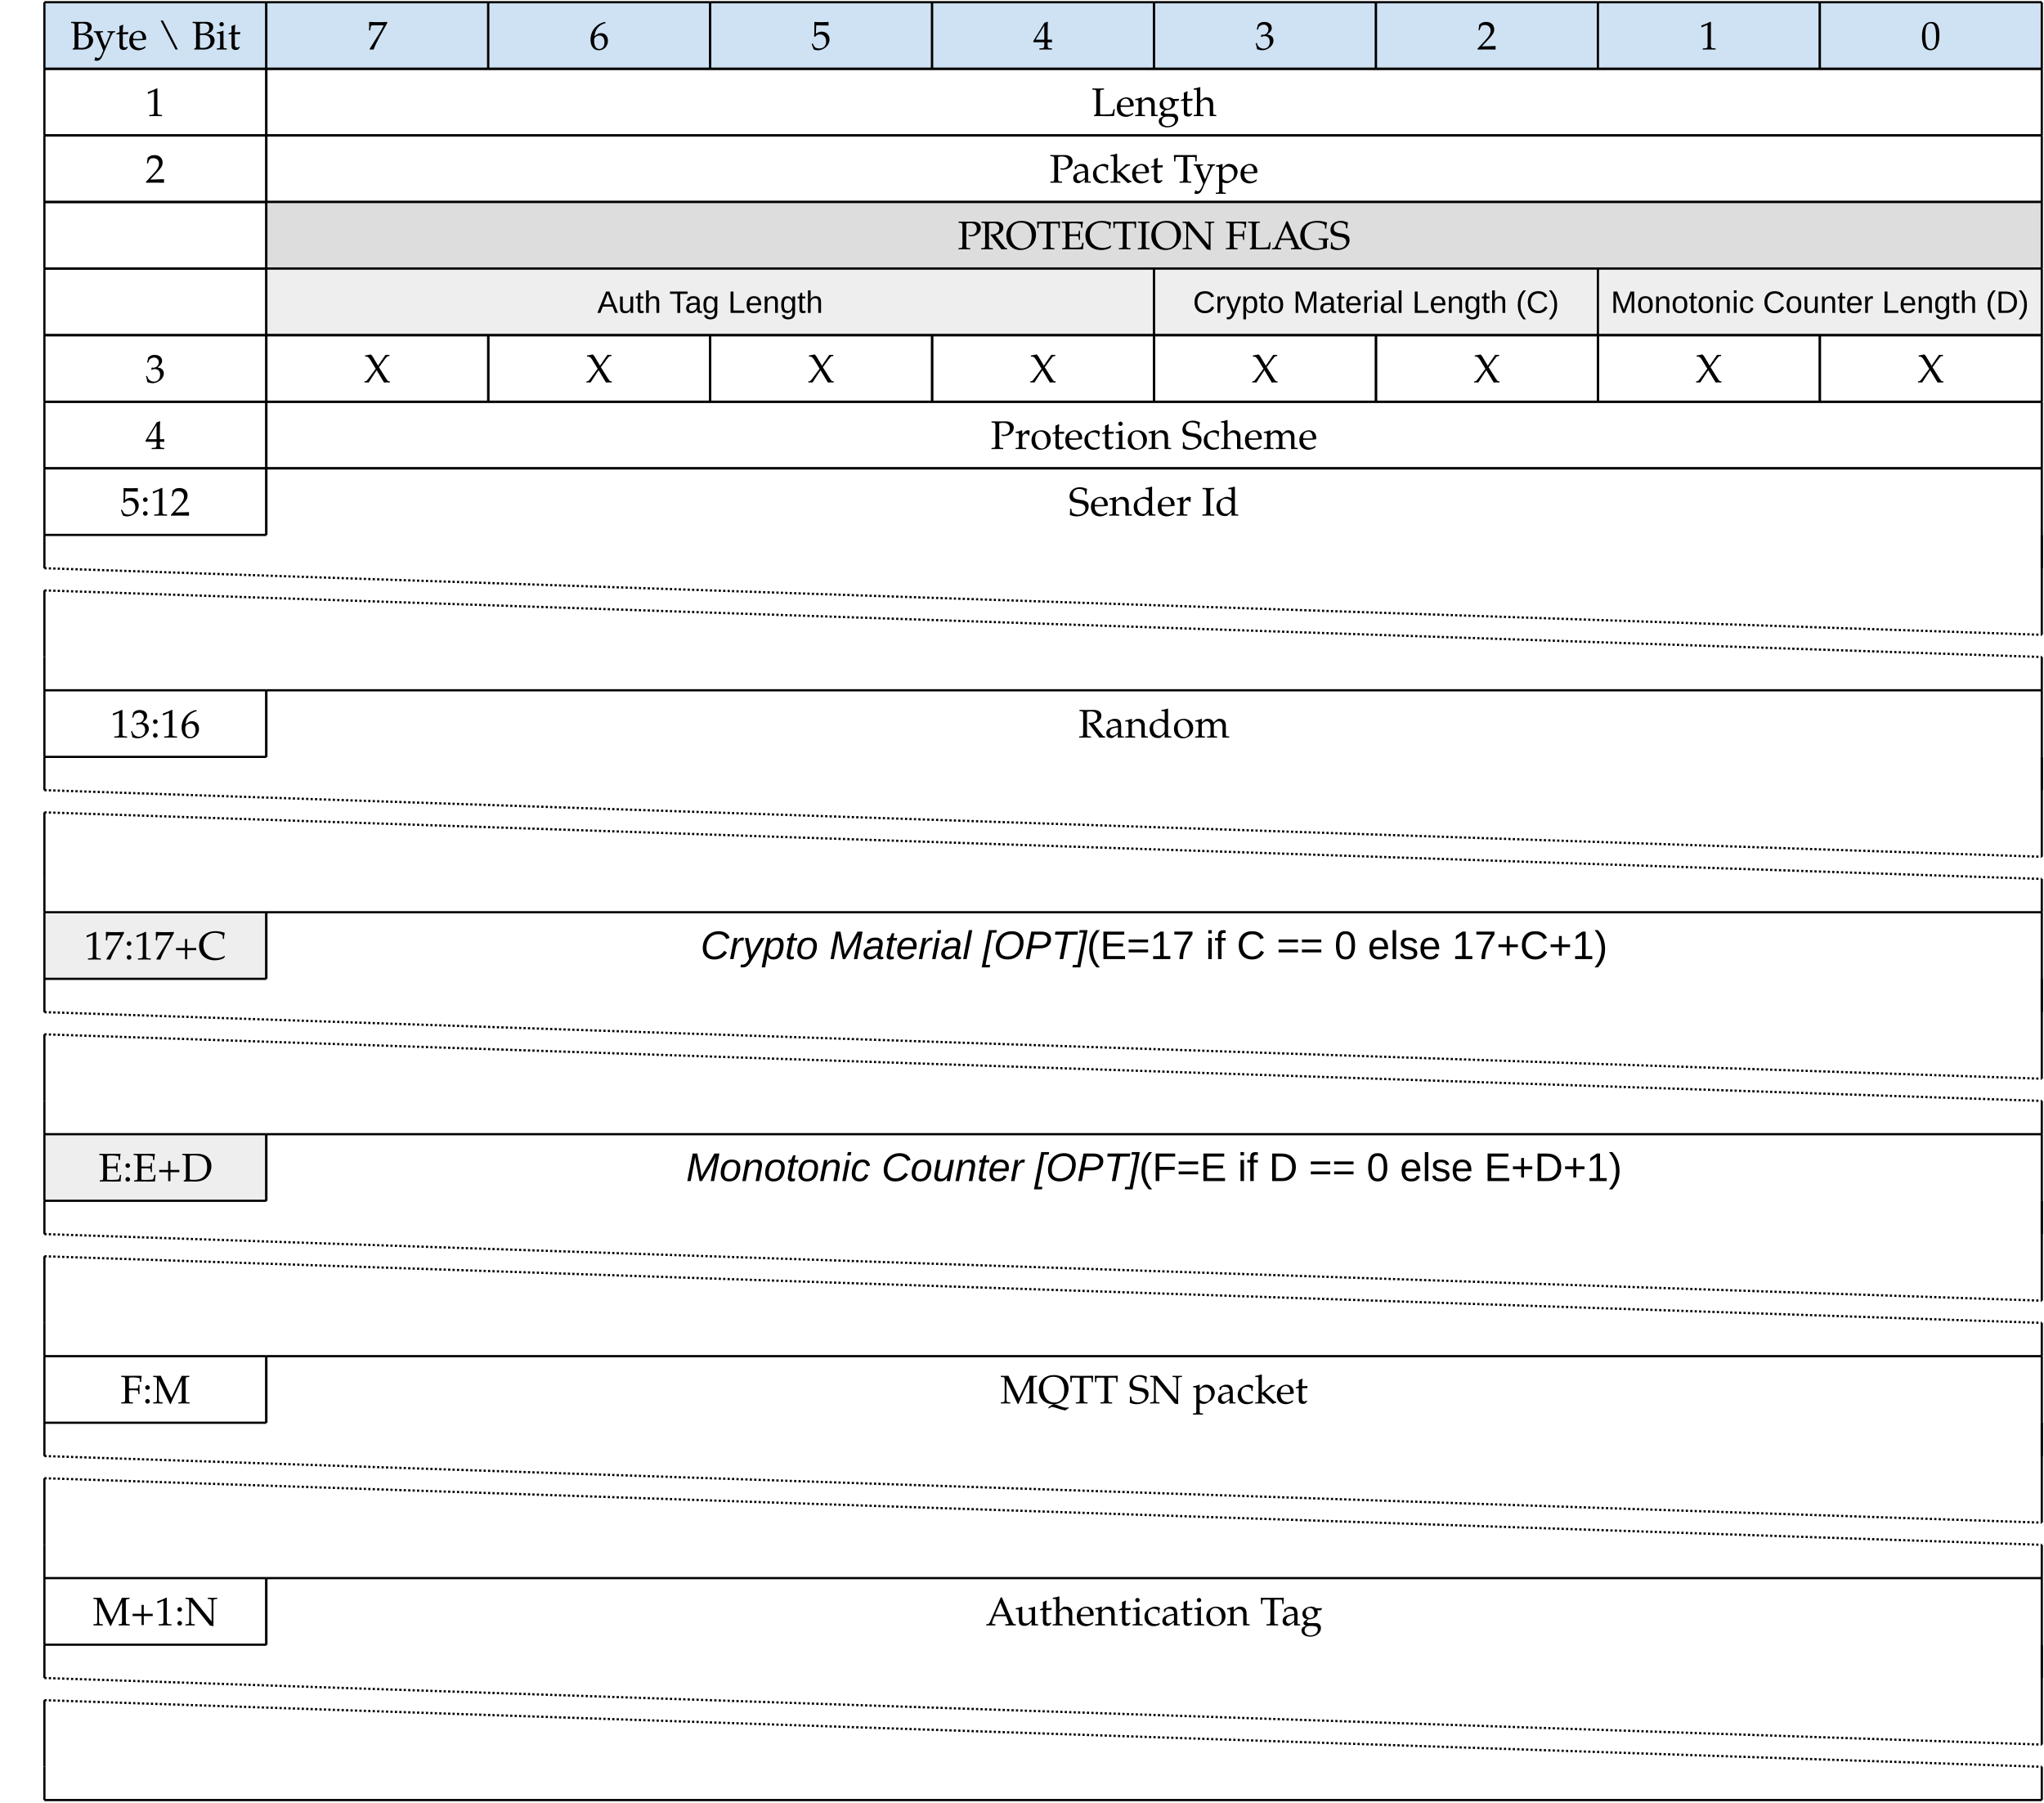
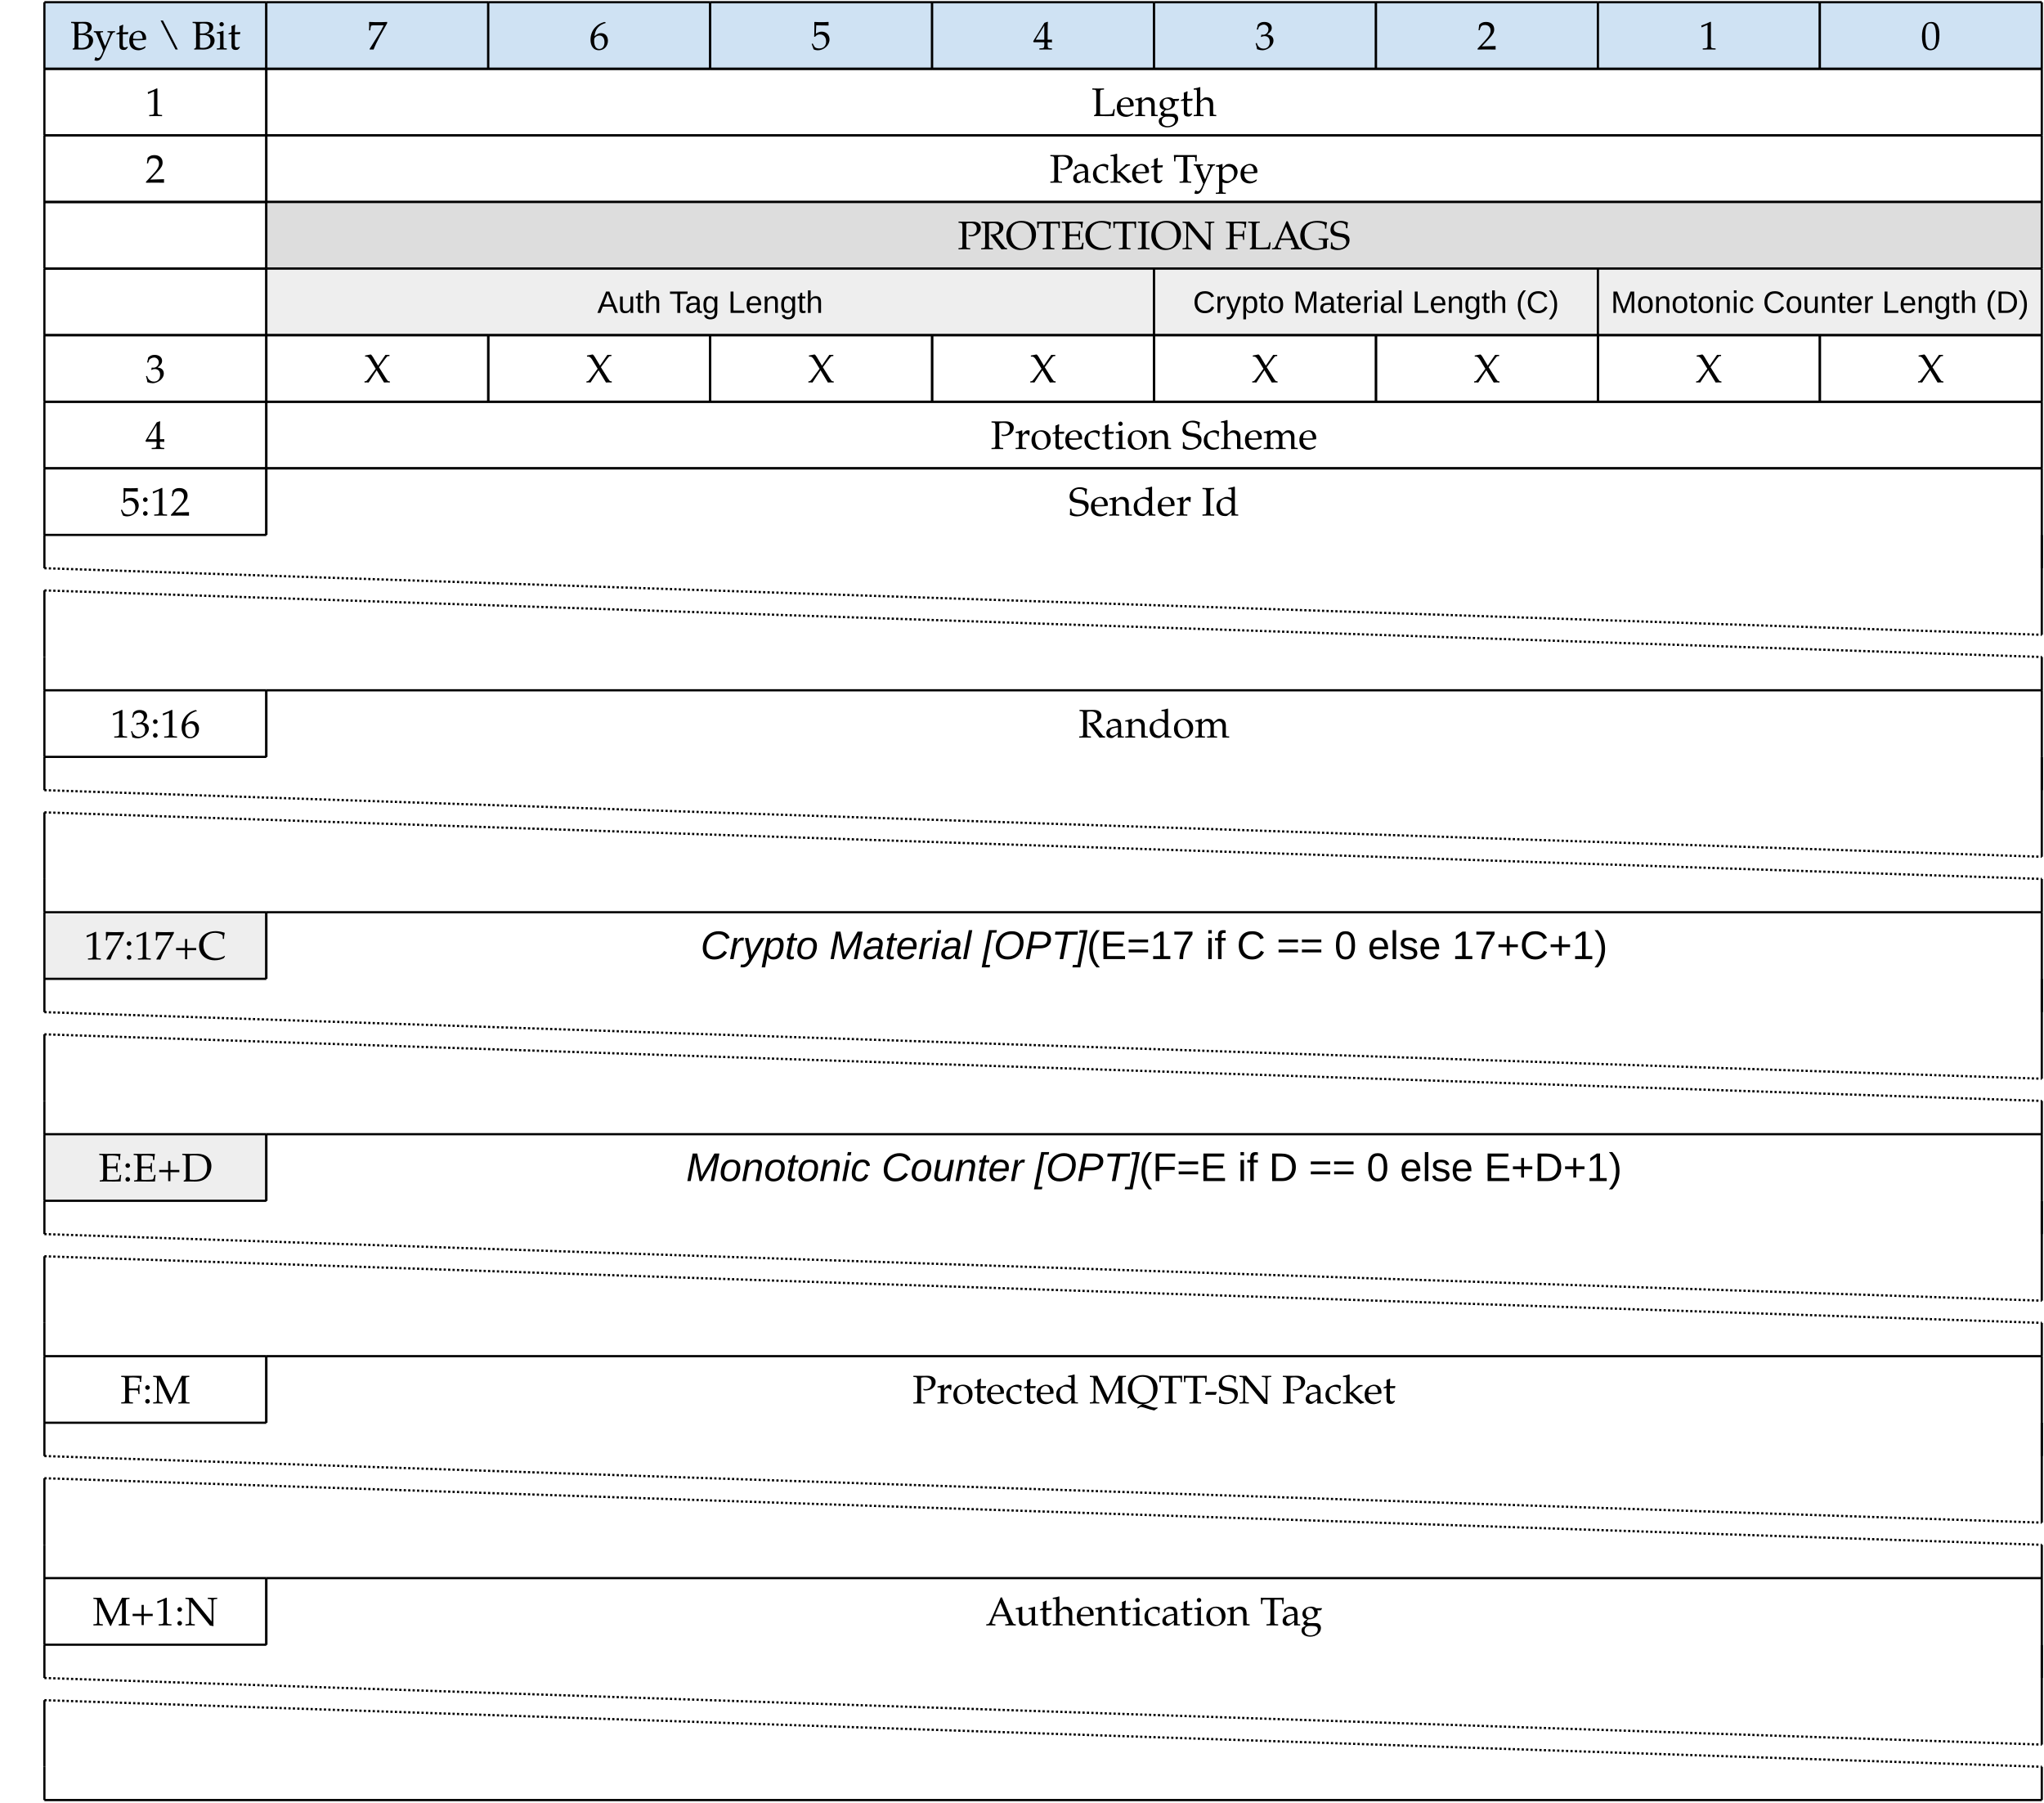
<svg xmlns="http://www.w3.org/2000/svg" version="1.0" width="921" height="812" viewBox="0 0 921 812">
  <rect x="20" y="1" height="30" width="100" fill="#cfe2f3" />
  <line x1="20" y1="1" x2="120" y2="1" stroke="#000000" stroke-width="1" />
  <line x1="20" y1="31" x2="120" y2="31" stroke="#000000" stroke-width="1" />
  <line x1="120" y1="1" x2="120" y2="31" stroke="#000000" stroke-width="1" />
  <line x1="20" y1="1" x2="20" y2="31" stroke="#000000" stroke-width="1" />
  <text font-size="18" font-family="Palatino, Georgia, Times New Roman, serif" x="70" y="17" text-anchor="middle" dominant-baseline="middle">Byte \ Bit</text>
  <rect x="120" y="1" height="30" width="100" fill="#cfe2f3" />
  <line x1="120" y1="1" x2="220" y2="1" stroke="#000000" stroke-width="1" />
  <line x1="120" y1="31" x2="220" y2="31" stroke="#000000" stroke-width="1" />
  <line x1="220" y1="1" x2="220" y2="31" stroke="#000000" stroke-width="1" />
  <line x1="120" y1="1" x2="120" y2="31" stroke="#000000" stroke-width="1" />
  <text font-size="18" font-family="Palatino, Georgia, Times New Roman, serif" x="170" y="17" text-anchor="middle" dominant-baseline="middle">7</text>
  <rect x="220" y="1" height="30" width="100" fill="#cfe2f3" />
  <line x1="220" y1="1" x2="320" y2="1" stroke="#000000" stroke-width="1" />
  <line x1="220" y1="31" x2="320" y2="31" stroke="#000000" stroke-width="1" />
  <line x1="320" y1="1" x2="320" y2="31" stroke="#000000" stroke-width="1" />
  <line x1="220" y1="1" x2="220" y2="31" stroke="#000000" stroke-width="1" />
  <text font-size="18" font-family="Palatino, Georgia, Times New Roman, serif" x="270" y="17" text-anchor="middle" dominant-baseline="middle">6</text>
  <rect x="320" y="1" height="30" width="100" fill="#cfe2f3" />
  <line x1="320" y1="1" x2="420" y2="1" stroke="#000000" stroke-width="1" />
  <line x1="320" y1="31" x2="420" y2="31" stroke="#000000" stroke-width="1" />
  <line x1="420" y1="1" x2="420" y2="31" stroke="#000000" stroke-width="1" />
  <line x1="320" y1="1" x2="320" y2="31" stroke="#000000" stroke-width="1" />
  <text font-size="18" font-family="Palatino, Georgia, Times New Roman, serif" x="370" y="17" text-anchor="middle" dominant-baseline="middle">5</text>
  <rect x="420" y="1" height="30" width="100" fill="#cfe2f3" />
  <line x1="420" y1="1" x2="520" y2="1" stroke="#000000" stroke-width="1" />
  <line x1="420" y1="31" x2="520" y2="31" stroke="#000000" stroke-width="1" />
  <line x1="520" y1="1" x2="520" y2="31" stroke="#000000" stroke-width="1" />
  <line x1="420" y1="1" x2="420" y2="31" stroke="#000000" stroke-width="1" />
  <text font-size="18" font-family="Palatino, Georgia, Times New Roman, serif" x="470" y="17" text-anchor="middle" dominant-baseline="middle">4</text>
  <rect x="520" y="1" height="30" width="100" fill="#cfe2f3" />
  <line x1="520" y1="1" x2="620" y2="1" stroke="#000000" stroke-width="1" />
  <line x1="520" y1="31" x2="620" y2="31" stroke="#000000" stroke-width="1" />
  <line x1="620" y1="1" x2="620" y2="31" stroke="#000000" stroke-width="1" />
  <line x1="520" y1="1" x2="520" y2="31" stroke="#000000" stroke-width="1" />
  <text font-size="18" font-family="Palatino, Georgia, Times New Roman, serif" x="570" y="17" text-anchor="middle" dominant-baseline="middle">3</text>
  <rect x="620" y="1" height="30" width="100" fill="#cfe2f3" />
  <line x1="620" y1="1" x2="720" y2="1" stroke="#000000" stroke-width="1" />
  <line x1="620" y1="31" x2="720" y2="31" stroke="#000000" stroke-width="1" />
  <line x1="720" y1="1" x2="720" y2="31" stroke="#000000" stroke-width="1" />
  <line x1="620" y1="1" x2="620" y2="31" stroke="#000000" stroke-width="1" />
  <text font-size="18" font-family="Palatino, Georgia, Times New Roman, serif" x="670" y="17" text-anchor="middle" dominant-baseline="middle">2</text>
  <rect x="720" y="1" height="30" width="100" fill="#cfe2f3" />
  <line x1="720" y1="1" x2="820" y2="1" stroke="#000000" stroke-width="1" />
  <line x1="720" y1="31" x2="820" y2="31" stroke="#000000" stroke-width="1" />
  <line x1="820" y1="1" x2="820" y2="31" stroke="#000000" stroke-width="1" />
  <line x1="720" y1="1" x2="720" y2="31" stroke="#000000" stroke-width="1" />
  <text font-size="18" font-family="Palatino, Georgia, Times New Roman, serif" x="770" y="17" text-anchor="middle" dominant-baseline="middle">1</text>
  <rect x="820" y="1" height="30" width="100" fill="#cfe2f3" />
  <line x1="820" y1="1" x2="920" y2="1" stroke="#000000" stroke-width="1" />
  <line x1="820" y1="31" x2="920" y2="31" stroke="#000000" stroke-width="1" />
  <line x1="920" y1="1" x2="920" y2="31" stroke="#000000" stroke-width="1" />
  <line x1="820" y1="1" x2="820" y2="31" stroke="#000000" stroke-width="1" />
  <text font-size="18" font-family="Palatino, Georgia, Times New Roman, serif" x="870" y="17" text-anchor="middle" dominant-baseline="middle">0</text>
  <text font-size="18" font-family="Palatino, Georgia, Times New Roman, serif" x="15" y="16" text-anchor="end"> </text>
  <text font-size="18" font-family="Palatino, Georgia, Times New Roman, serif" x="15" y="46" text-anchor="end"> </text>
  <line x1="20" y1="31" x2="120" y2="31" stroke="#000000" stroke-width="1" />
  <line x1="20" y1="61" x2="120" y2="61" stroke="#000000" stroke-width="1" />
  <line x1="120" y1="31" x2="120" y2="61" stroke="#000000" stroke-width="1" />
  <line x1="20" y1="31" x2="20" y2="61" stroke="#000000" stroke-width="1" />
  <text font-size="18" font-family="Palatino, Georgia, Times New Roman, serif" x="70" y="47" text-anchor="middle" dominant-baseline="middle">1</text>
  <line x1="120" y1="31" x2="920" y2="31" stroke="#000000" stroke-width="1" />
  <line x1="120" y1="61" x2="920" y2="61" stroke="#000000" stroke-width="1" />
  <line x1="920" y1="31" x2="920" y2="61" stroke="#000000" stroke-width="1" />
  <line x1="120" y1="31" x2="120" y2="61" stroke="#000000" stroke-width="1" />
  <text font-size="18" font-family="Palatino, Georgia, Times New Roman, serif" x="520" y="47" text-anchor="middle" dominant-baseline="middle">Length</text>
  <text font-size="18" font-family="Palatino, Georgia, Times New Roman, serif" x="15" y="76" text-anchor="end"> </text>
  <line x1="20" y1="61" x2="120" y2="61" stroke="#000000" stroke-width="1" />
  <line x1="20" y1="91" x2="120" y2="91" stroke="#000000" stroke-width="1" />
  <line x1="120" y1="61" x2="120" y2="91" stroke="#000000" stroke-width="1" />
  <line x1="20" y1="61" x2="20" y2="91" stroke="#000000" stroke-width="1" />
  <text font-size="18" font-family="Palatino, Georgia, Times New Roman, serif" x="70" y="77" text-anchor="middle" dominant-baseline="middle">2</text>
  <line x1="120" y1="61" x2="920" y2="61" stroke="#000000" stroke-width="1" />
  <line x1="120" y1="91" x2="920" y2="91" stroke="#000000" stroke-width="1" />
  <line x1="920" y1="61" x2="920" y2="91" stroke="#000000" stroke-width="1" />
  <line x1="120" y1="61" x2="120" y2="91" stroke="#000000" stroke-width="1" />
  <text font-size="18" font-family="Palatino, Georgia, Times New Roman, serif" x="520" y="77" text-anchor="middle" dominant-baseline="middle">Packet Type</text>
  <text font-size="18" font-family="Palatino, Georgia, Times New Roman, serif" x="15" y="106" text-anchor="end"> </text>
  <line x1="20" y1="91" x2="120" y2="91" stroke="#000000" stroke-width="1" />
  <line x1="20" y1="121" x2="120" y2="121" stroke="#000000" stroke-width="1" />
  <line x1="120" y1="91" x2="120" y2="121" stroke="#000000" stroke-width="1" />
  <line x1="20" y1="91" x2="20" y2="121" stroke="#000000" stroke-width="1" />
  <rect x="120" y="91" height="30" width="800" fill="#dddddd" />
  <line x1="120" y1="91" x2="920" y2="91" stroke="#000000" stroke-width="1" />
  <line x1="120" y1="121" x2="920" y2="121" stroke="#000000" stroke-width="1" />
  <line x1="920" y1="91" x2="920" y2="121" stroke="#000000" stroke-width="1" />
  <line x1="120" y1="91" x2="120" y2="121" stroke="#000000" stroke-width="1" />
  <text font-size="18" font-family="Palatino, Georgia, Times New Roman, serif" x="520" y="107" text-anchor="middle" dominant-baseline="middle">PROTECTION FLAGS</text>
  <text font-size="18" font-family="Palatino, Georgia, Times New Roman, serif" x="15" y="136" text-anchor="end"> </text>
  <line x1="20" y1="121" x2="120" y2="121" stroke="#000000" stroke-width="1" />
  <line x1="20" y1="151" x2="120" y2="151" stroke="#000000" stroke-width="1" />
  <line x1="120" y1="121" x2="120" y2="151" stroke="#000000" stroke-width="1" />
  <line x1="20" y1="121" x2="20" y2="151" stroke="#000000" stroke-width="1" />
  <rect x="120" y="121" height="30" width="400" fill="#eeeeee" />
  <line x1="120" y1="121" x2="520" y2="121" stroke="#000000" stroke-width="1" />
  <line x1="120" y1="151" x2="520" y2="151" stroke="#000000" stroke-width="1" />
  <line x1="520" y1="121" x2="520" y2="151" stroke="#000000" stroke-width="1" />
  <line x1="120" y1="121" x2="120" y2="151" stroke="#000000" stroke-width="1" />
  <text font-size="14" font-family="Arial" x="320" y="137" text-anchor="middle" dominant-baseline="middle">Auth Tag Length</text>
  <rect x="520" y="121" height="30" width="200" fill="#eeeeee" />
  <line x1="520" y1="121" x2="720" y2="121" stroke="#000000" stroke-width="1" />
  <line x1="520" y1="151" x2="720" y2="151" stroke="#000000" stroke-width="1" />
  <line x1="720" y1="121" x2="720" y2="151" stroke="#000000" stroke-width="1" />
  <line x1="520" y1="121" x2="520" y2="151" stroke="#000000" stroke-width="1" />
  <text font-size="14" font-family="Arial" x="620" y="137" text-anchor="middle" dominant-baseline="middle">Crypto Material Length (C)</text>
  <rect x="720" y="121" height="30" width="200" fill="#eeeeee" />
  <line x1="720" y1="121" x2="920" y2="121" stroke="#000000" stroke-width="1" />
  <line x1="720" y1="151" x2="920" y2="151" stroke="#000000" stroke-width="1" />
  <line x1="920" y1="121" x2="920" y2="151" stroke="#000000" stroke-width="1" />
  <line x1="720" y1="121" x2="720" y2="151" stroke="#000000" stroke-width="1" />
  <text font-size="14" font-family="Arial" x="820" y="137" text-anchor="middle" dominant-baseline="middle">Monotonic Counter Length (D)</text>
  <text font-size="18" font-family="Palatino, Georgia, Times New Roman, serif" x="15" y="166" text-anchor="end"> </text>
  <line x1="20" y1="151" x2="120" y2="151" stroke="#000000" stroke-width="1" />
  <line x1="20" y1="181" x2="120" y2="181" stroke="#000000" stroke-width="1" />
  <line x1="120" y1="151" x2="120" y2="181" stroke="#000000" stroke-width="1" />
  <line x1="20" y1="151" x2="20" y2="181" stroke="#000000" stroke-width="1" />
  <text font-size="18" font-family="Palatino, Georgia, Times New Roman, serif" x="70" y="167" text-anchor="middle" dominant-baseline="middle">3</text>
  <line x1="120" y1="151" x2="220" y2="151" stroke="#000000" stroke-width="1" />
  <line x1="120" y1="181" x2="220" y2="181" stroke="#000000" stroke-width="1" />
  <line x1="220" y1="151" x2="220" y2="181" stroke="#000000" stroke-width="1" />
  <line x1="120" y1="151" x2="120" y2="181" stroke="#000000" stroke-width="1" />
  <text font-size="18" font-family="Palatino, Georgia, Times New Roman, serif" x="170" y="167" text-anchor="middle" dominant-baseline="middle">X</text>
  <line x1="220" y1="151" x2="320" y2="151" stroke="#000000" stroke-width="1" />
  <line x1="220" y1="181" x2="320" y2="181" stroke="#000000" stroke-width="1" />
  <line x1="320" y1="151" x2="320" y2="181" stroke="#000000" stroke-width="1" />
  <line x1="220" y1="151" x2="220" y2="181" stroke="#000000" stroke-width="1" />
  <text font-size="18" font-family="Palatino, Georgia, Times New Roman, serif" x="270" y="167" text-anchor="middle" dominant-baseline="middle">X</text>
  <line x1="320" y1="151" x2="420" y2="151" stroke="#000000" stroke-width="1" />
  <line x1="320" y1="181" x2="420" y2="181" stroke="#000000" stroke-width="1" />
  <line x1="420" y1="151" x2="420" y2="181" stroke="#000000" stroke-width="1" />
  <line x1="320" y1="151" x2="320" y2="181" stroke="#000000" stroke-width="1" />
  <text font-size="18" font-family="Palatino, Georgia, Times New Roman, serif" x="370" y="167" text-anchor="middle" dominant-baseline="middle">X</text>
  <line x1="420" y1="151" x2="520" y2="151" stroke="#000000" stroke-width="1" />
  <line x1="420" y1="181" x2="520" y2="181" stroke="#000000" stroke-width="1" />
  <line x1="520" y1="151" x2="520" y2="181" stroke="#000000" stroke-width="1" />
  <line x1="420" y1="151" x2="420" y2="181" stroke="#000000" stroke-width="1" />
  <text font-size="18" font-family="Palatino, Georgia, Times New Roman, serif" x="470" y="167" text-anchor="middle" dominant-baseline="middle">X</text>
  <line x1="520" y1="151" x2="620" y2="151" stroke="#000000" stroke-width="1" />
  <line x1="520" y1="181" x2="620" y2="181" stroke="#000000" stroke-width="1" />
  <line x1="620" y1="151" x2="620" y2="181" stroke="#000000" stroke-width="1" />
  <line x1="520" y1="151" x2="520" y2="181" stroke="#000000" stroke-width="1" />
  <text font-size="18" font-family="Palatino, Georgia, Times New Roman, serif" x="570" y="167" text-anchor="middle" dominant-baseline="middle">X</text>
  <line x1="620" y1="151" x2="720" y2="151" stroke="#000000" stroke-width="1" />
  <line x1="620" y1="181" x2="720" y2="181" stroke="#000000" stroke-width="1" />
  <line x1="720" y1="151" x2="720" y2="181" stroke="#000000" stroke-width="1" />
  <line x1="620" y1="151" x2="620" y2="181" stroke="#000000" stroke-width="1" />
  <text font-size="18" font-family="Palatino, Georgia, Times New Roman, serif" x="670" y="167" text-anchor="middle" dominant-baseline="middle">X</text>
  <line x1="720" y1="151" x2="820" y2="151" stroke="#000000" stroke-width="1" />
  <line x1="720" y1="181" x2="820" y2="181" stroke="#000000" stroke-width="1" />
  <line x1="820" y1="151" x2="820" y2="181" stroke="#000000" stroke-width="1" />
  <line x1="720" y1="151" x2="720" y2="181" stroke="#000000" stroke-width="1" />
  <text font-size="18" font-family="Palatino, Georgia, Times New Roman, serif" x="770" y="167" text-anchor="middle" dominant-baseline="middle">X</text>
  <line x1="820" y1="151" x2="920" y2="151" stroke="#000000" stroke-width="1" />
  <line x1="820" y1="181" x2="920" y2="181" stroke="#000000" stroke-width="1" />
  <line x1="920" y1="151" x2="920" y2="181" stroke="#000000" stroke-width="1" />
  <line x1="820" y1="151" x2="820" y2="181" stroke="#000000" stroke-width="1" />
  <text font-size="18" font-family="Palatino, Georgia, Times New Roman, serif" x="870" y="167" text-anchor="middle" dominant-baseline="middle">X</text>
  <text font-size="18" font-family="Palatino, Georgia, Times New Roman, serif" x="15" y="196" text-anchor="end"> </text>
  <line x1="20" y1="181" x2="120" y2="181" stroke="#000000" stroke-width="1" />
  <line x1="20" y1="211" x2="120" y2="211" stroke="#000000" stroke-width="1" />
  <line x1="120" y1="181" x2="120" y2="211" stroke="#000000" stroke-width="1" />
  <line x1="20" y1="181" x2="20" y2="211" stroke="#000000" stroke-width="1" />
  <text font-size="18" font-family="Palatino, Georgia, Times New Roman, serif" x="70" y="197" text-anchor="middle" dominant-baseline="middle">4</text>
  <line x1="120" y1="181" x2="920" y2="181" stroke="#000000" stroke-width="1" />
  <line x1="120" y1="211" x2="920" y2="211" stroke="#000000" stroke-width="1" />
  <line x1="920" y1="181" x2="920" y2="211" stroke="#000000" stroke-width="1" />
  <line x1="120" y1="181" x2="120" y2="211" stroke="#000000" stroke-width="1" />
  <text font-size="18" font-family="Palatino, Georgia, Times New Roman, serif" x="520" y="197" text-anchor="middle" dominant-baseline="middle">Protection Scheme</text>
  <text font-size="18" font-family="Palatino, Georgia, Times New Roman, serif" x="15" y="226" text-anchor="end"> </text>
  <line x1="20" y1="211" x2="120" y2="211" stroke="#000000" stroke-width="1" />
  <line x1="20" y1="241" x2="120" y2="241" stroke="#000000" stroke-width="1" />
  <line x1="120" y1="211" x2="120" y2="241" stroke="#000000" stroke-width="1" />
  <line x1="20" y1="211" x2="20" y2="241" stroke="#000000" stroke-width="1" />
  <text font-size="18" font-family="Palatino, Georgia, Times New Roman, serif" x="70" y="227" text-anchor="middle" dominant-baseline="middle">5:12</text>
  <line x1="120" y1="211" x2="920" y2="211" stroke="#000000" stroke-width="1" />
  <line x1="920" y1="211" x2="920" y2="241" stroke="#000000" stroke-width="1" />
  <line x1="120" y1="211" x2="120" y2="241" stroke="#000000" stroke-width="1" />
  <text font-size="18" font-family="Palatino, Georgia, Times New Roman, serif" x="520" y="227" text-anchor="middle" dominant-baseline="middle">Sender Id</text>
  <text font-size="18" font-family="Palatino, Georgia, Times New Roman, serif" x="15" y="256" text-anchor="end"> </text>
  <line x1="20" y1="241" x2="20" y2="256" stroke="#000000" stroke-width="1" />
  <line x1="920" y1="241" x2="920" y2="256" stroke="#000000" stroke-width="1" />
  <line stroke-dasharray="1,1" x1="20" y1="256" x2="920" y2="286" stroke="#000000" stroke-width="1" />
  <line x1="920" y1="241" x2="920" y2="286" stroke="#000000" stroke-width="1" />
  <line stroke-dasharray="1,1" x1="20" y1="266" x2="920" y2="296" stroke="#000000" stroke-width="1" />
  <line x1="20" y1="266" x2="20" y2="296" stroke="#000000" stroke-width="1" />
  <line x1="20" y1="296" x2="20" y2="311" stroke="#000000" stroke-width="1" />
  <line x1="920" y1="296" x2="920" y2="311" stroke="#000000" stroke-width="1" />
  <text font-size="18" font-family="Palatino, Georgia, Times New Roman, serif" x="15" y="326" text-anchor="end"> </text>
  <line x1="20" y1="311" x2="120" y2="311" stroke="#000000" stroke-width="1" />
  <line x1="20" y1="341" x2="120" y2="341" stroke="#000000" stroke-width="1" />
  <line x1="120" y1="311" x2="120" y2="341" stroke="#000000" stroke-width="1" />
  <line x1="20" y1="311" x2="20" y2="341" stroke="#000000" stroke-width="1" />
  <text font-size="18" font-family="Palatino, Georgia, Times New Roman, serif" x="70" y="327" text-anchor="middle" dominant-baseline="middle">13:16</text>
  <line x1="120" y1="311" x2="920" y2="311" stroke="#000000" stroke-width="1" />
  <line x1="920" y1="311" x2="920" y2="341" stroke="#000000" stroke-width="1" />
  <line x1="120" y1="311" x2="120" y2="341" stroke="#000000" stroke-width="1" />
  <text font-size="18" font-family="Palatino, Georgia, Times New Roman, serif" x="520" y="327" text-anchor="middle" dominant-baseline="middle">Random</text>
  <text font-size="18" font-family="Palatino, Georgia, Times New Roman, serif" x="15" y="326" text-anchor="end"> </text>
  <text font-size="18" font-family="Palatino, Georgia, Times New Roman, serif" x="15" y="356" text-anchor="end"> </text>
  <line x1="20" y1="341" x2="20" y2="356" stroke="#000000" stroke-width="1" />
  <line x1="920" y1="341" x2="920" y2="356" stroke="#000000" stroke-width="1" />
  <line stroke-dasharray="1,1" x1="20" y1="356" x2="920" y2="386" stroke="#000000" stroke-width="1" />
  <line x1="920" y1="341" x2="920" y2="386" stroke="#000000" stroke-width="1" />
  <line stroke-dasharray="1,1" x1="20" y1="366" x2="920" y2="396" stroke="#000000" stroke-width="1" />
  <line x1="20" y1="366" x2="20" y2="396" stroke="#000000" stroke-width="1" />
  <line x1="20" y1="396" x2="20" y2="411" stroke="#000000" stroke-width="1" />
  <line x1="920" y1="396" x2="920" y2="411" stroke="#000000" stroke-width="1" />
  <text font-size="18" font-family="Palatino, Georgia, Times New Roman, serif" x="15" y="426" text-anchor="end"> </text>
  <rect x="20" y="411" height="30" width="100" fill="#eeeeee" />
  <line x1="20" y1="411" x2="120" y2="411" stroke="#000000" stroke-width="1" />
  <line x1="20" y1="441" x2="120" y2="441" stroke="#000000" stroke-width="1" />
  <line x1="120" y1="411" x2="120" y2="441" stroke="#000000" stroke-width="1" />
  <line x1="20" y1="411" x2="20" y2="441" stroke="#000000" stroke-width="1" />
  <text font-size="18" font-family="Palatino, Georgia, Times New Roman, serif" x="70" y="427" text-anchor="middle" dominant-baseline="middle">17:17+C</text>
  <line x1="120" y1="411" x2="920" y2="411" stroke="#000000" stroke-width="1" />
  <line x1="920" y1="411" x2="920" y2="441" stroke="#000000" stroke-width="1" />
  <line x1="120" y1="411" x2="120" y2="441" stroke="#000000" stroke-width="1" />
  <text font-style="italic" font-size="18" font-family="Arial" x="520" y="427" text-anchor="middle" dominant-baseline="middle">Crypto Material [OPT]<tspan font-style="normal" font-size="18" font-family="Arial" dominant-baseline="middle"> (E=17 if C == 0 else 17+C+1)</tspan>
  </text>
  <text font-size="18" font-family="Palatino, Georgia, Times New Roman, serif" x="15" y="426" text-anchor="end"> </text>
  <text font-size="18" font-family="Palatino, Georgia, Times New Roman, serif" x="15" y="456" text-anchor="end"> </text>
  <line x1="20" y1="441" x2="20" y2="456" stroke="#000000" stroke-width="1" />
  <line x1="920" y1="441" x2="920" y2="456" stroke="#000000" stroke-width="1" />
  <line stroke-dasharray="1,1" x1="20" y1="456" x2="920" y2="486" stroke="#000000" stroke-width="1" />
  <line x1="920" y1="441" x2="920" y2="486" stroke="#000000" stroke-width="1" />
  <line stroke-dasharray="1,1" x1="20" y1="466" x2="920" y2="496" stroke="#000000" stroke-width="1" />
  <line x1="20" y1="466" x2="20" y2="496" stroke="#000000" stroke-width="1" />
  <line x1="20" y1="496" x2="20" y2="511" stroke="#000000" stroke-width="1" />
  <line x1="920" y1="496" x2="920" y2="511" stroke="#000000" stroke-width="1" />
  <text font-size="18" font-family="Palatino, Georgia, Times New Roman, serif" x="15" y="526" text-anchor="end"> </text>
  <rect x="20" y="511" height="30" width="100" fill="#eeeeee" />
  <line x1="20" y1="511" x2="120" y2="511" stroke="#000000" stroke-width="1" />
  <line x1="20" y1="541" x2="120" y2="541" stroke="#000000" stroke-width="1" />
  <line x1="120" y1="511" x2="120" y2="541" stroke="#000000" stroke-width="1" />
  <line x1="20" y1="511" x2="20" y2="541" stroke="#000000" stroke-width="1" />
  <text font-size="18" font-family="Palatino, Georgia, Times New Roman, serif" x="70" y="527" text-anchor="middle" dominant-baseline="middle">E:E+D</text>
  <line x1="120" y1="511" x2="920" y2="511" stroke="#000000" stroke-width="1" />
  <line x1="920" y1="511" x2="920" y2="541" stroke="#000000" stroke-width="1" />
  <line x1="120" y1="511" x2="120" y2="541" stroke="#000000" stroke-width="1" />
  <text font-style="italic" font-size="18" font-family="Arial" x="520" y="527" text-anchor="middle" dominant-baseline="middle">Monotonic Counter [OPT]<tspan font-style="normal" font-size="18" font-family="Arial" dominant-baseline="middle"> (F=E if D == 0 else E+D+1)</tspan>
  </text>
  <text font-size="18" font-family="Palatino, Georgia, Times New Roman, serif" x="15" y="526" text-anchor="end"> </text>
  <text font-size="18" font-family="Palatino, Georgia, Times New Roman, serif" x="15" y="556" text-anchor="end"> </text>
  <line x1="20" y1="541" x2="20" y2="556" stroke="#000000" stroke-width="1" />
  <line x1="920" y1="541" x2="920" y2="556" stroke="#000000" stroke-width="1" />
  <line stroke-dasharray="1,1" x1="20" y1="556" x2="920" y2="586" stroke="#000000" stroke-width="1" />
  <line x1="920" y1="541" x2="920" y2="586" stroke="#000000" stroke-width="1" />
  <line stroke-dasharray="1,1" x1="20" y1="566" x2="920" y2="596" stroke="#000000" stroke-width="1" />
  <line x1="20" y1="566" x2="20" y2="596" stroke="#000000" stroke-width="1" />
  <line x1="20" y1="596" x2="20" y2="611" stroke="#000000" stroke-width="1" />
  <line x1="920" y1="596" x2="920" y2="611" stroke="#000000" stroke-width="1" />
  <text font-size="18" font-family="Palatino, Georgia, Times New Roman, serif" x="15" y="626" text-anchor="end"> </text>
  <line x1="20" y1="611" x2="120" y2="611" stroke="#000000" stroke-width="1" />
  <line x1="20" y1="641" x2="120" y2="641" stroke="#000000" stroke-width="1" />
  <line x1="120" y1="611" x2="120" y2="641" stroke="#000000" stroke-width="1" />
  <line x1="20" y1="611" x2="20" y2="641" stroke="#000000" stroke-width="1" />
  <text font-size="18" font-family="Palatino, Georgia, Times New Roman, serif" x="70" y="627" text-anchor="middle" dominant-baseline="middle">F:M</text>
  <line x1="120" y1="611" x2="920" y2="611" stroke="#000000" stroke-width="1" />
  <line x1="920" y1="611" x2="920" y2="641" stroke="#000000" stroke-width="1" />
  <line x1="120" y1="611" x2="120" y2="641" stroke="#000000" stroke-width="1" />
-   <text font-size="18" font-family="Palatino, Georgia, Times New Roman, serif" x="520" y="627" text-anchor="middle" dominant-baseline="middle">MQTT SN packet</text>
+   <text font-size="18" font-family="Palatino, Georgia, Times New Roman, serif" x="520" y="627" text-anchor="middle" dominant-baseline="middle">Protected MQTT-SN Packet</text>
  <text font-size="18" font-family="Palatino, Georgia, Times New Roman, serif" x="15" y="626" text-anchor="end"> </text>
  <text font-size="18" font-family="Palatino, Georgia, Times New Roman, serif" x="15" y="656" text-anchor="end"> </text>
  <line x1="20" y1="641" x2="20" y2="656" stroke="#000000" stroke-width="1" />
  <line x1="920" y1="641" x2="920" y2="656" stroke="#000000" stroke-width="1" />
  <line stroke-dasharray="1,1" x1="20" y1="656" x2="920" y2="686" stroke="#000000" stroke-width="1" />
  <line x1="920" y1="641" x2="920" y2="686" stroke="#000000" stroke-width="1" />
  <line stroke-dasharray="1,1" x1="20" y1="666" x2="920" y2="696" stroke="#000000" stroke-width="1" />
  <line x1="20" y1="666" x2="20" y2="696" stroke="#000000" stroke-width="1" />
  <line x1="20" y1="696" x2="20" y2="711" stroke="#000000" stroke-width="1" />
  <line x1="920" y1="696" x2="920" y2="711" stroke="#000000" stroke-width="1" />
  <text font-size="18" font-family="Palatino, Georgia, Times New Roman, serif" x="15" y="726" text-anchor="end"> </text>
  <line x1="20" y1="711" x2="120" y2="711" stroke="#000000" stroke-width="1" />
  <line x1="20" y1="741" x2="120" y2="741" stroke="#000000" stroke-width="1" />
  <line x1="120" y1="711" x2="120" y2="741" stroke="#000000" stroke-width="1" />
  <line x1="20" y1="711" x2="20" y2="741" stroke="#000000" stroke-width="1" />
  <text font-size="18" font-family="Palatino, Georgia, Times New Roman, serif" x="70" y="727" text-anchor="middle" dominant-baseline="middle">M+1:N</text>
  <line x1="120" y1="711" x2="920" y2="711" stroke="#000000" stroke-width="1" />
  <line x1="920" y1="711" x2="920" y2="741" stroke="#000000" stroke-width="1" />
  <line x1="120" y1="711" x2="120" y2="741" stroke="#000000" stroke-width="1" />
  <text font-size="18" font-family="Palatino, Georgia, Times New Roman, serif" x="520" y="727" text-anchor="middle" dominant-baseline="middle">Authentication Tag</text>
  <text font-size="18" font-family="Palatino, Georgia, Times New Roman, serif" x="15" y="726" text-anchor="end"> </text>
  <text font-size="18" font-family="Palatino, Georgia, Times New Roman, serif" x="15" y="756" text-anchor="end"> </text>
  <line x1="20" y1="741" x2="20" y2="756" stroke="#000000" stroke-width="1" />
  <line x1="920" y1="741" x2="920" y2="756" stroke="#000000" stroke-width="1" />
  <line stroke-dasharray="1,1" x1="20" y1="756" x2="920" y2="786" stroke="#000000" stroke-width="1" />
  <line x1="920" y1="741" x2="920" y2="786" stroke="#000000" stroke-width="1" />
  <line stroke-dasharray="1,1" x1="20" y1="766" x2="920" y2="796" stroke="#000000" stroke-width="1" />
  <line x1="20" y1="766" x2="20" y2="796" stroke="#000000" stroke-width="1" />
  <line x1="20" y1="796" x2="20" y2="811" stroke="#000000" stroke-width="1" />
  <line x1="920" y1="796" x2="920" y2="811" stroke="#000000" stroke-width="1" />
  <text font-size="18" font-family="Palatino, Georgia, Times New Roman, serif" x="15" y="826" text-anchor="end"> </text>
  <line x1="20" y1="811" x2="920" y2="811" stroke="#000000" stroke-width="1" />
</svg>
